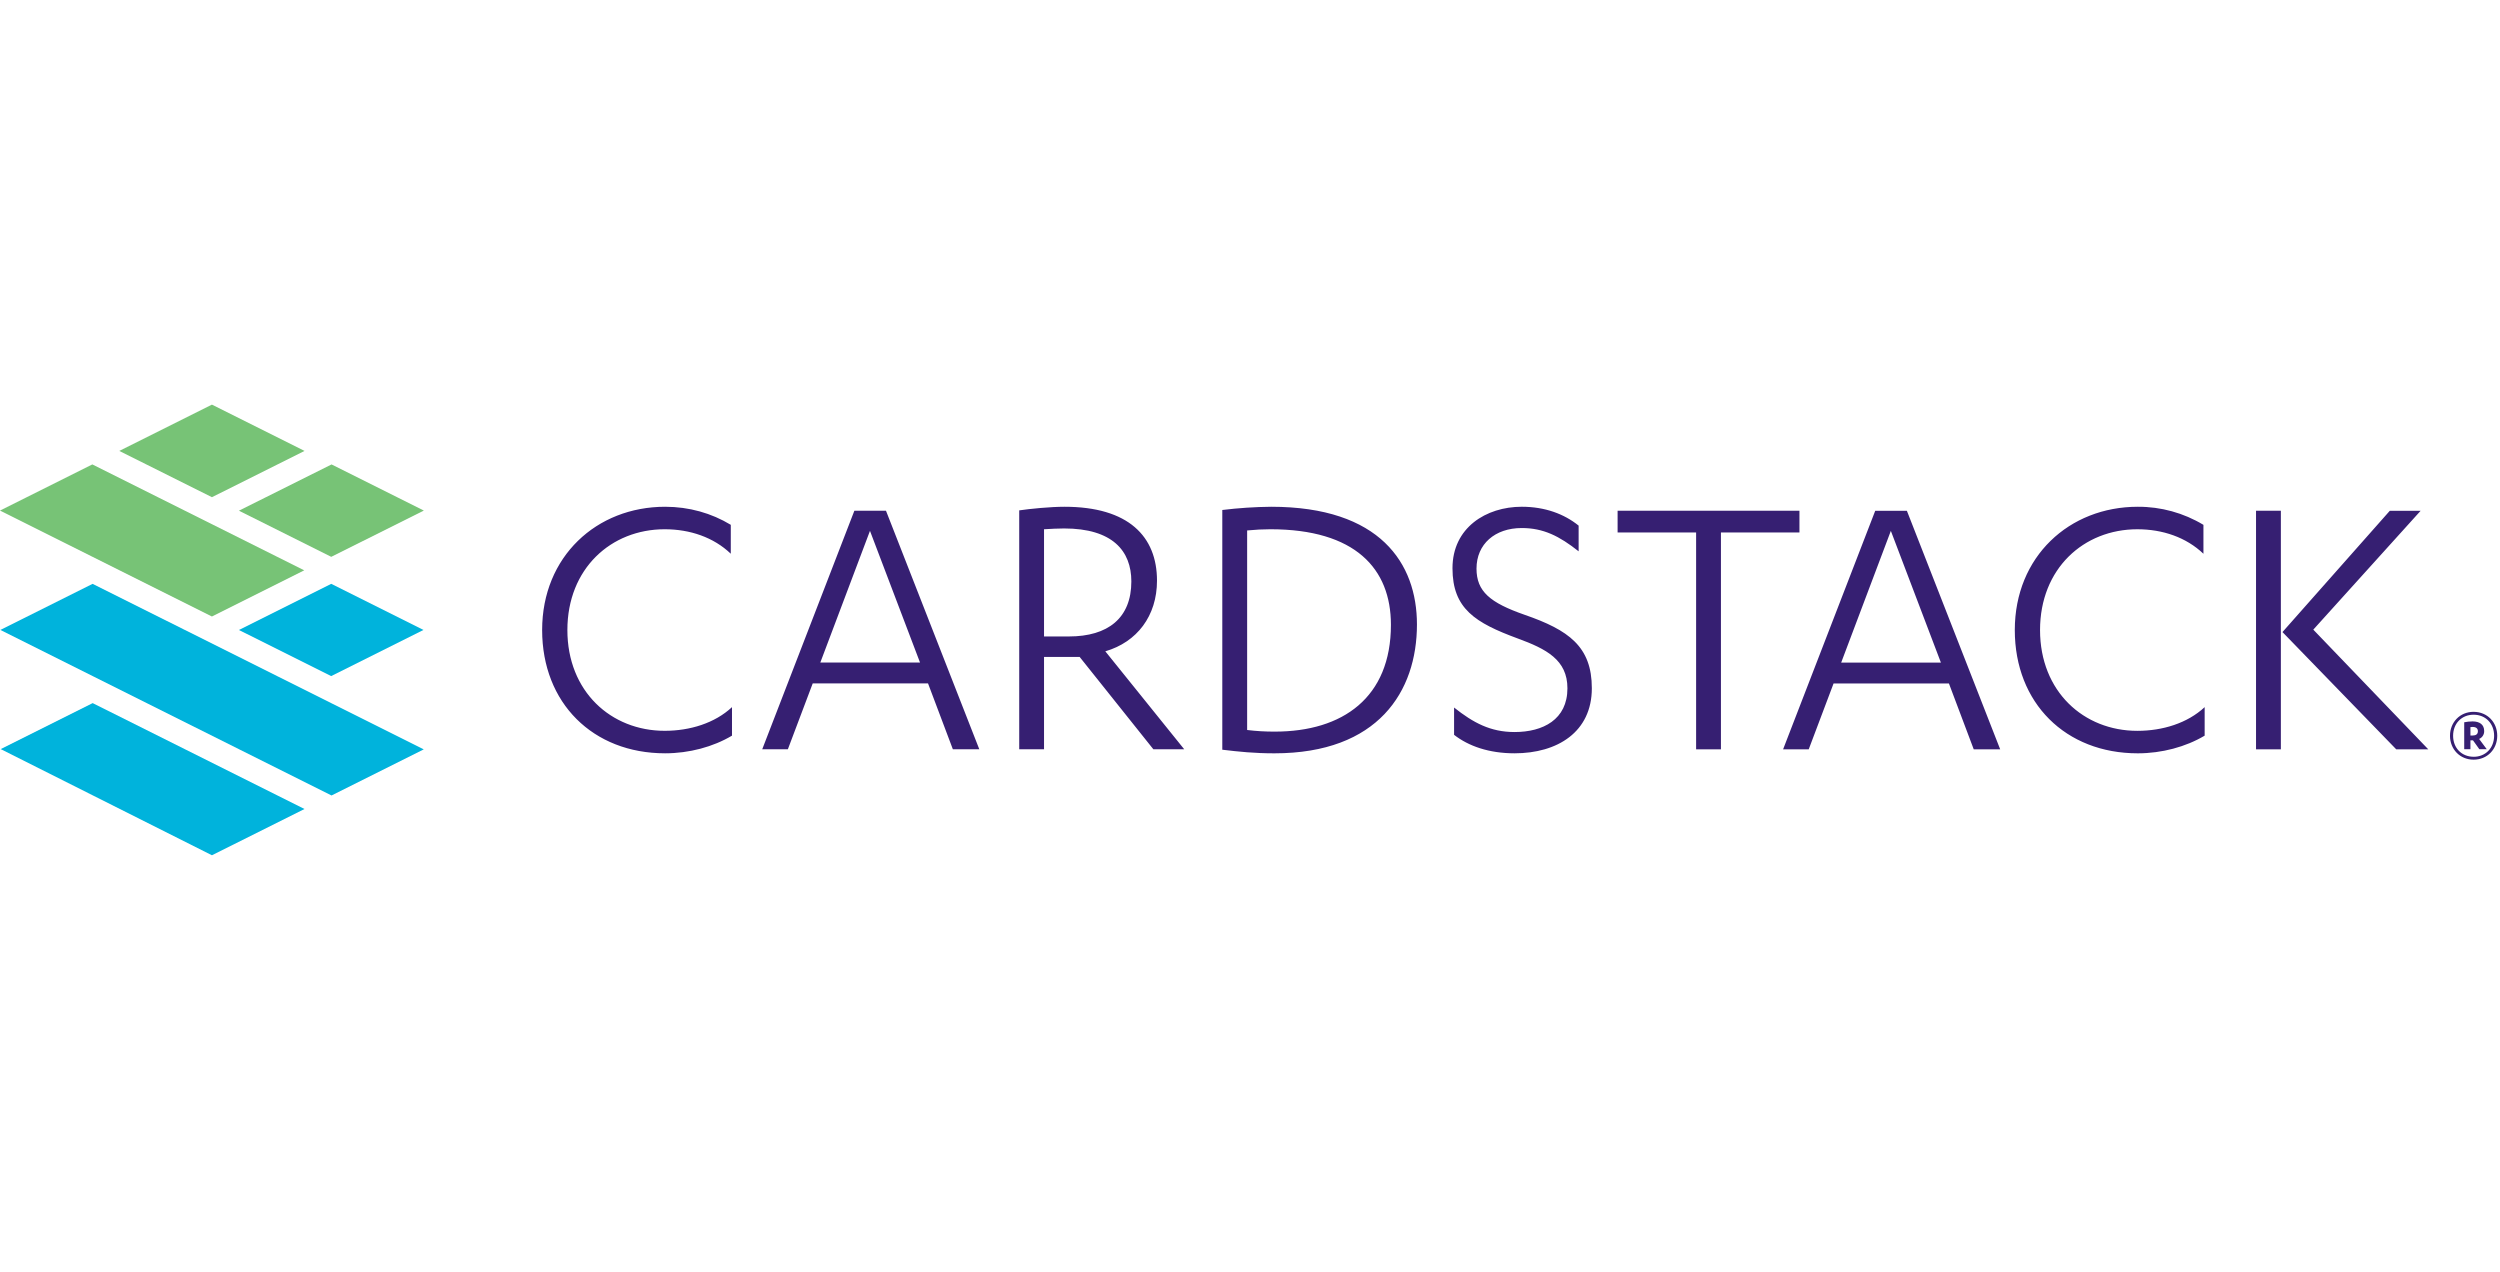
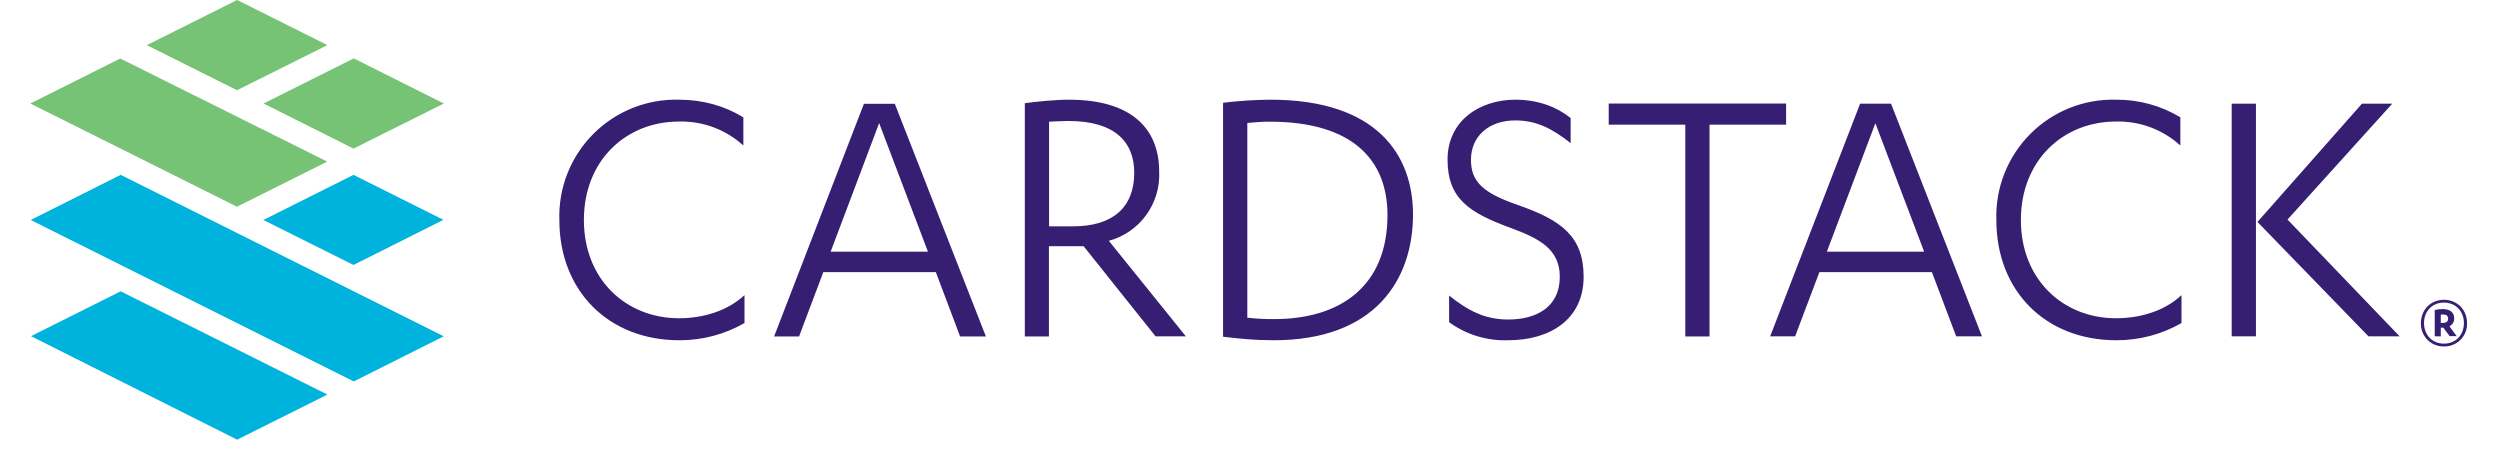
- <svg xmlns="http://www.w3.org/2000/svg" height="88" width="173">
-   <g fill="none" fill-rule="evenodd">
-     <path d="M14.666 59.184l6.406-3.202-14.659-7.327-6.365 3.182zm8.275-4.137l6.383-3.19L6.408 40.402l-6.382 3.19zm-.024-8.261l6.388-3.194-6.383-3.19-6.388 3.194z" fill="#00b3dc" />
-     <path d="M6.388 32.138L0 35.332l14.665 7.33 6.388-3.195-14.666-7.33zm16.534 6.395l6.408-3.202-6.387-3.192-6.41 3.201zM14.665 28l-6.41 3.204 6.411 3.202 6.408-3.202z" fill="#77c376" />
-     <path d="M50.57 38.318c-1.19-1.139-2.826-1.694-4.573-1.694-3.714 0-6.734 2.723-6.734 6.974 0 4.252 3.02 6.974 6.734 6.974 1.747 0 3.465-.528 4.657-1.638v1.972c-1.302.778-2.966 1.223-4.629 1.223-4.988 0-8.509-3.473-8.509-8.531 0-5.085 3.77-8.53 8.51-8.53 1.662 0 3.214.444 4.545 1.25zm9.632-1.583l-3.437 9.114h6.901zm-3.963 10.559L54.52 51.85h-1.774l6.376-16.506h2.188l6.458 16.506h-1.83l-1.718-4.557h-7.98zm16.008-3.251h1.718c2.717 0 4.324-1.278 4.324-3.807 0-2.112-1.302-3.667-4.656-3.667-.334 0-.998.027-1.386.055zm0 7.808H70.53V35.318c.748-.111 2.161-.25 3.132-.25 4.433 0 6.402 2.056 6.402 5.112 0 2.446-1.386 4.252-3.576 4.891l5.461 6.78h-2.135l-5.101-6.39h-2.466zm14.055-1.335a15.29 15.29 0 0 0 1.912.112c4.712 0 8.038-2.362 8.038-7.391 0-3.89-2.467-6.613-8.343-6.613-.526 0-1.025.027-1.607.083v13.81zm-1.719-15.225a30.34 30.34 0 0 1 3.381-.223c7.54 0 10.089 3.919 10.089 8.143 0 4.64-2.688 8.919-9.867 8.919-1.385 0-2.439-.11-3.603-.25V35.29zm16.04 13.671c1.33 1.056 2.522 1.695 4.183 1.695 1.97 0 3.66-.862 3.66-3.027 0-1.975-1.47-2.725-3.437-3.447-2.937-1.084-4.517-2.056-4.517-4.862 0-2.807 2.327-4.254 4.794-4.254 1.607 0 2.937.5 3.935 1.306v1.779c-1.33-1.055-2.44-1.612-3.935-1.612-1.857 0-3.132 1.112-3.132 2.807 0 1.584.941 2.362 3.325 3.195 3.05 1.056 4.656 2.195 4.656 5.085 0 3.029-2.383 4.502-5.349 4.502-1.774 0-3.186-.5-4.184-1.279v-1.889zm18.466 2.89h-1.718V36.847h-5.433v-1.502h12.584v1.502h-5.433V51.85zm11.758-15.116l-3.437 9.114h6.9zm-3.964 10.559l-1.719 4.557h-1.773l6.375-16.506h2.19l6.456 16.506h-1.83l-1.717-4.557zm25.595-8.974c-1.192-1.14-2.827-1.696-4.573-1.696-3.714 0-6.734 2.723-6.734 6.974 0 4.252 3.02 6.975 6.734 6.975 1.747 0 3.464-.528 4.657-1.64v1.973c-1.304.778-2.967 1.223-4.629 1.223-4.988 0-8.509-3.473-8.509-8.53 0-5.086 3.77-8.532 8.51-8.532a8.71 8.71 0 0 1 4.544 1.252v2zm12.896-2.974h2.133l-7.427 8.224 7.955 8.281h-2.217l-7.871-8.113zm-9.257 16.505h1.719V35.345h-1.719V51.85zm14.838-.954h.149c.22 0 .366-.086.366-.297 0-.194-.129-.297-.366-.297-.05 0-.1.005-.15.012v.582zm0 .948h-.431v-1.865c.19-.038.38-.057.575-.06.5 0 .806.227.806.664a.574.574 0 0 1-.35.55l.529.711h-.513l-.44-.615h-.177v.615zm.218.524c.824 0 1.42-.605 1.42-1.456 0-.852-.595-1.456-1.42-1.456-.822 0-1.418.604-1.418 1.456 0 .851.596 1.454 1.418 1.454zm0-3.111c.949 0 1.636.722 1.636 1.655 0 .932-.687 1.655-1.636 1.655-.945 0-1.633-.723-1.633-1.655 0-.933.688-1.656 1.633-1.656z" fill="#361f72" />
+ <svg xmlns="http://www.w3.org/2000/svg" viewBox="0 0 173 32" width="205" height="37">
+   <g fill="none" fill-rule="nonzero">
+     <path fill="#00B3DC" d="m14.67 31.18 6.4-3.2-14.66-7.32-6.36 3.18 14.62 7.34Zm8.27-4.13 6.38-3.2L6.41 12.4.03 15.6l22.91 11.45Zm-.02-8.26 6.38-3.2-6.38-3.19-6.39 3.2 6.39 3.19Z" />
+     <path fill="#77C376" d="M6.39 4.14 0 7.34l14.66 7.32 6.4-3.2L6.38 4.15Zm16.53 6.4 6.41-3.2-6.39-3.2-6.4 3.2 6.38 3.2ZM14.66 0l-6.4 3.2 6.4 3.2 6.41-3.2-6.4-3.2Z" />
+     <path fill="#361F72" d="M50.57 10.32A6.52 6.52 0 0 0 46 8.62c-3.72 0-6.74 2.73-6.74 6.98s3.02 6.97 6.74 6.97c1.74 0 3.46-.53 4.65-1.64v1.98a9.2 9.2 0 0 1-4.63 1.22c-4.98 0-8.5-3.47-8.5-8.53a8.27 8.27 0 0 1 8.5-8.53c1.67 0 3.22.44 4.55 1.25v2Zm9.63-1.59-3.44 9.12h6.9L60.2 8.73ZM56.24 19.3l-1.72 4.56h-1.77l6.37-16.5h2.19l6.46 16.5h-1.83l-1.72-4.56h-7.98Zm16-3.25h1.73c2.71 0 4.32-1.27 4.32-3.8 0-2.12-1.3-3.67-4.66-3.67-.33 0-1 .03-1.38.05v7.42Zm0 7.81h-1.71V7.32c.75-.11 2.16-.25 3.13-.25 4.44 0 6.4 2.05 6.4 5.11a4.85 4.85 0 0 1-3.57 4.9l5.46 6.77H79.8l-5.1-6.39h-2.46v6.4Zm14.06-1.33c.64.07 1.27.11 1.91.1 4.72 0 8.04-2.35 8.04-7.38 0-3.9-2.47-6.62-8.34-6.62-.53 0-1.03.03-1.6.09v13.8ZM84.58 7.29c1.12-.14 2.25-.21 3.38-.22 7.54 0 10.1 3.92 10.1 8.14 0 4.64-2.7 8.92-9.87 8.92-1.39 0-2.44-.11-3.6-.25V7.29Zm16.04 13.67c1.33 1.06 2.52 1.7 4.19 1.7 1.97 0 3.66-.86 3.66-3.03 0-1.97-1.47-2.72-3.44-3.45-2.94-1.08-4.52-2.05-4.52-4.86 0-2.8 2.33-4.25 4.8-4.25 1.6 0 2.93.5 3.93 1.3v1.78c-1.33-1.05-2.44-1.61-3.93-1.61-1.86 0-3.14 1.11-3.14 2.8 0 1.6.94 2.37 3.33 3.2 3.05 1.06 4.66 2.2 4.66 5.09 0 3.03-2.39 4.5-5.35 4.5a6.7 6.7 0 0 1-4.19-1.28v-1.89Zm18.47 2.9h-1.72V8.84h-5.43v-1.5h12.58v1.5h-5.43v15Zm11.76-15.12-3.44 9.11h6.9l-3.46-9.11Zm-3.97 10.56-1.72 4.55h-1.77l6.38-16.5h2.19l6.45 16.5h-1.83l-1.72-4.55h-7.98Zm25.6-8.98a6.52 6.52 0 0 0-4.57-1.7c-3.72 0-6.74 2.73-6.74 6.98s3.02 6.97 6.74 6.97c1.74 0 3.46-.52 4.65-1.64v1.98a9.21 9.21 0 0 1-4.63 1.22c-4.99 0-8.5-3.47-8.5-8.53a8.27 8.27 0 0 1 8.5-8.53c1.6-.01 3.18.42 4.55 1.25v2Zm12.9-2.97h2.13l-7.43 8.22 7.95 8.28h-2.21l-7.87-8.11 7.42-8.4Zm-9.26 16.5h1.72V7.35h-1.72v16.5Zm14.84-.95h.14c.22 0 .37-.09.37-.3 0-.2-.13-.3-.37-.3-.05 0-.1 0-.15.02v.58Zm0 .95h-.44v-1.87c.2-.04.38-.06.58-.06.5 0 .8.23.8.66.01.24-.13.46-.34.56l.52.7h-.5l-.45-.6h-.18v.6Zm.21.52c.83 0 1.42-.6 1.42-1.46 0-.85-.6-1.45-1.42-1.45s-1.41.6-1.41 1.45c0 .86.6 1.46 1.41 1.46Zm0-3.11c.95 0 1.64.72 1.64 1.65a1.6 1.6 0 0 1-1.64 1.66 1.6 1.6 0 0 1-1.63-1.66c0-.93.69-1.65 1.63-1.65Z" />
  </g>
</svg>
